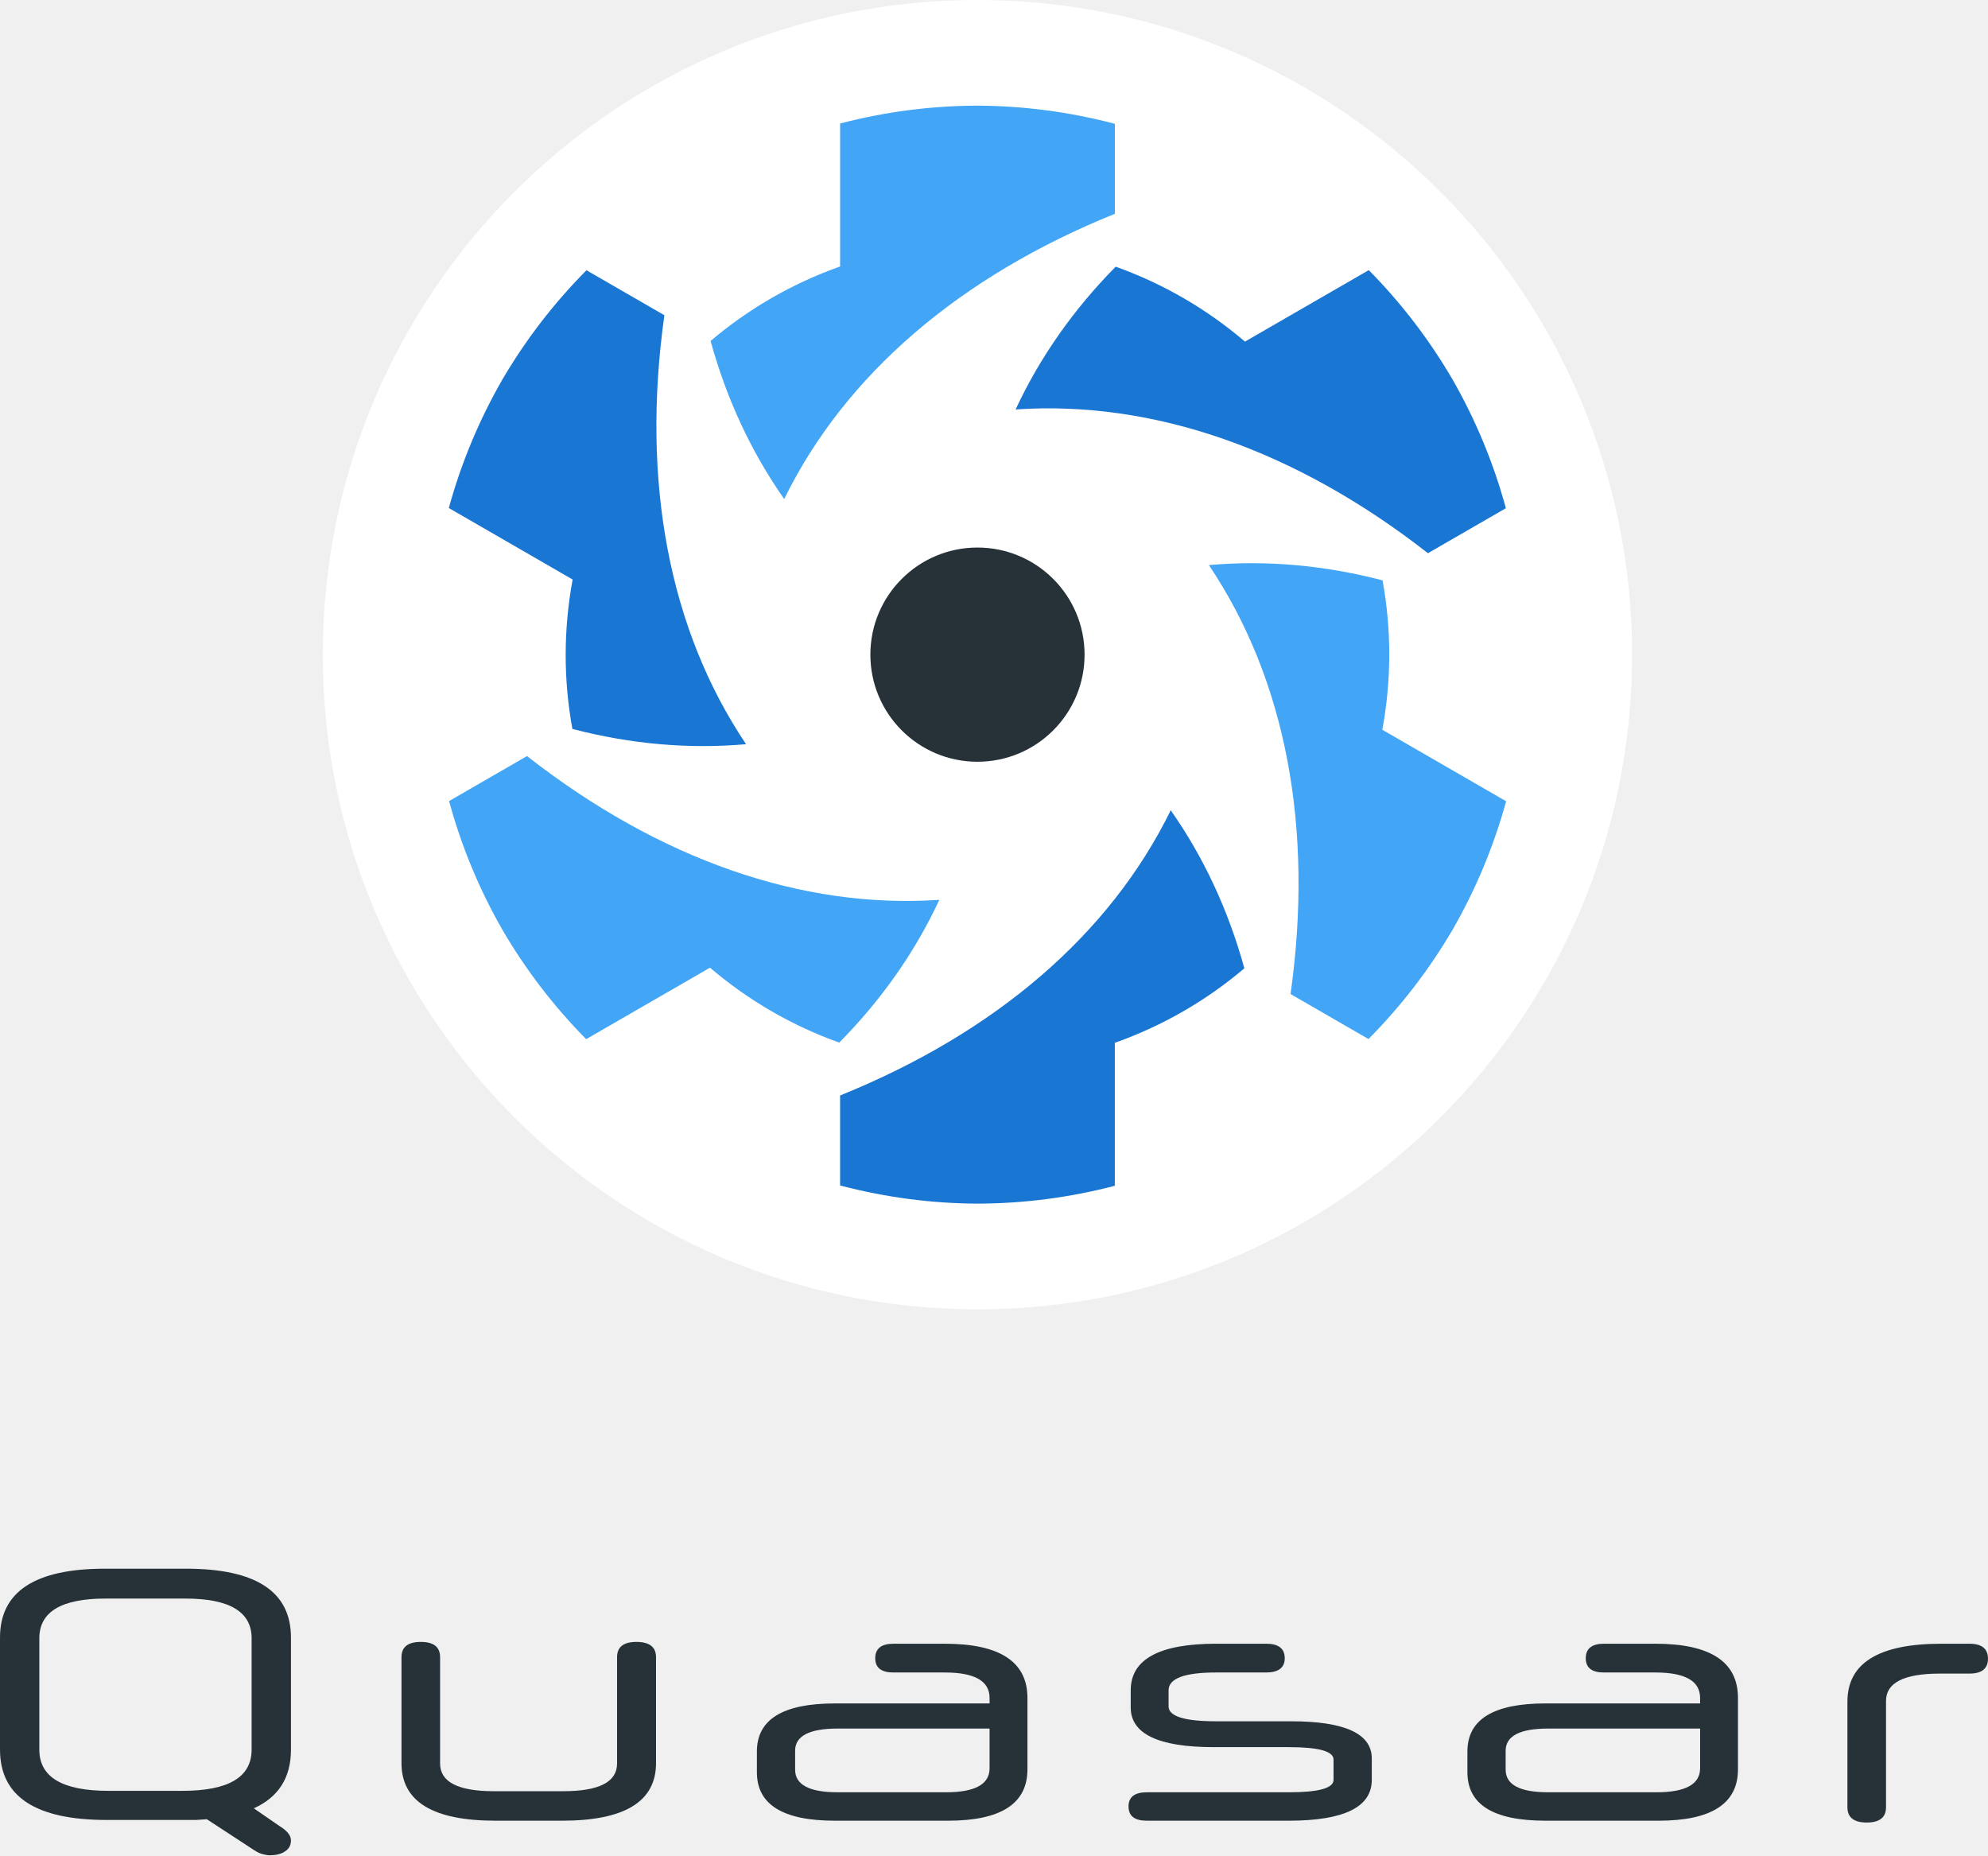
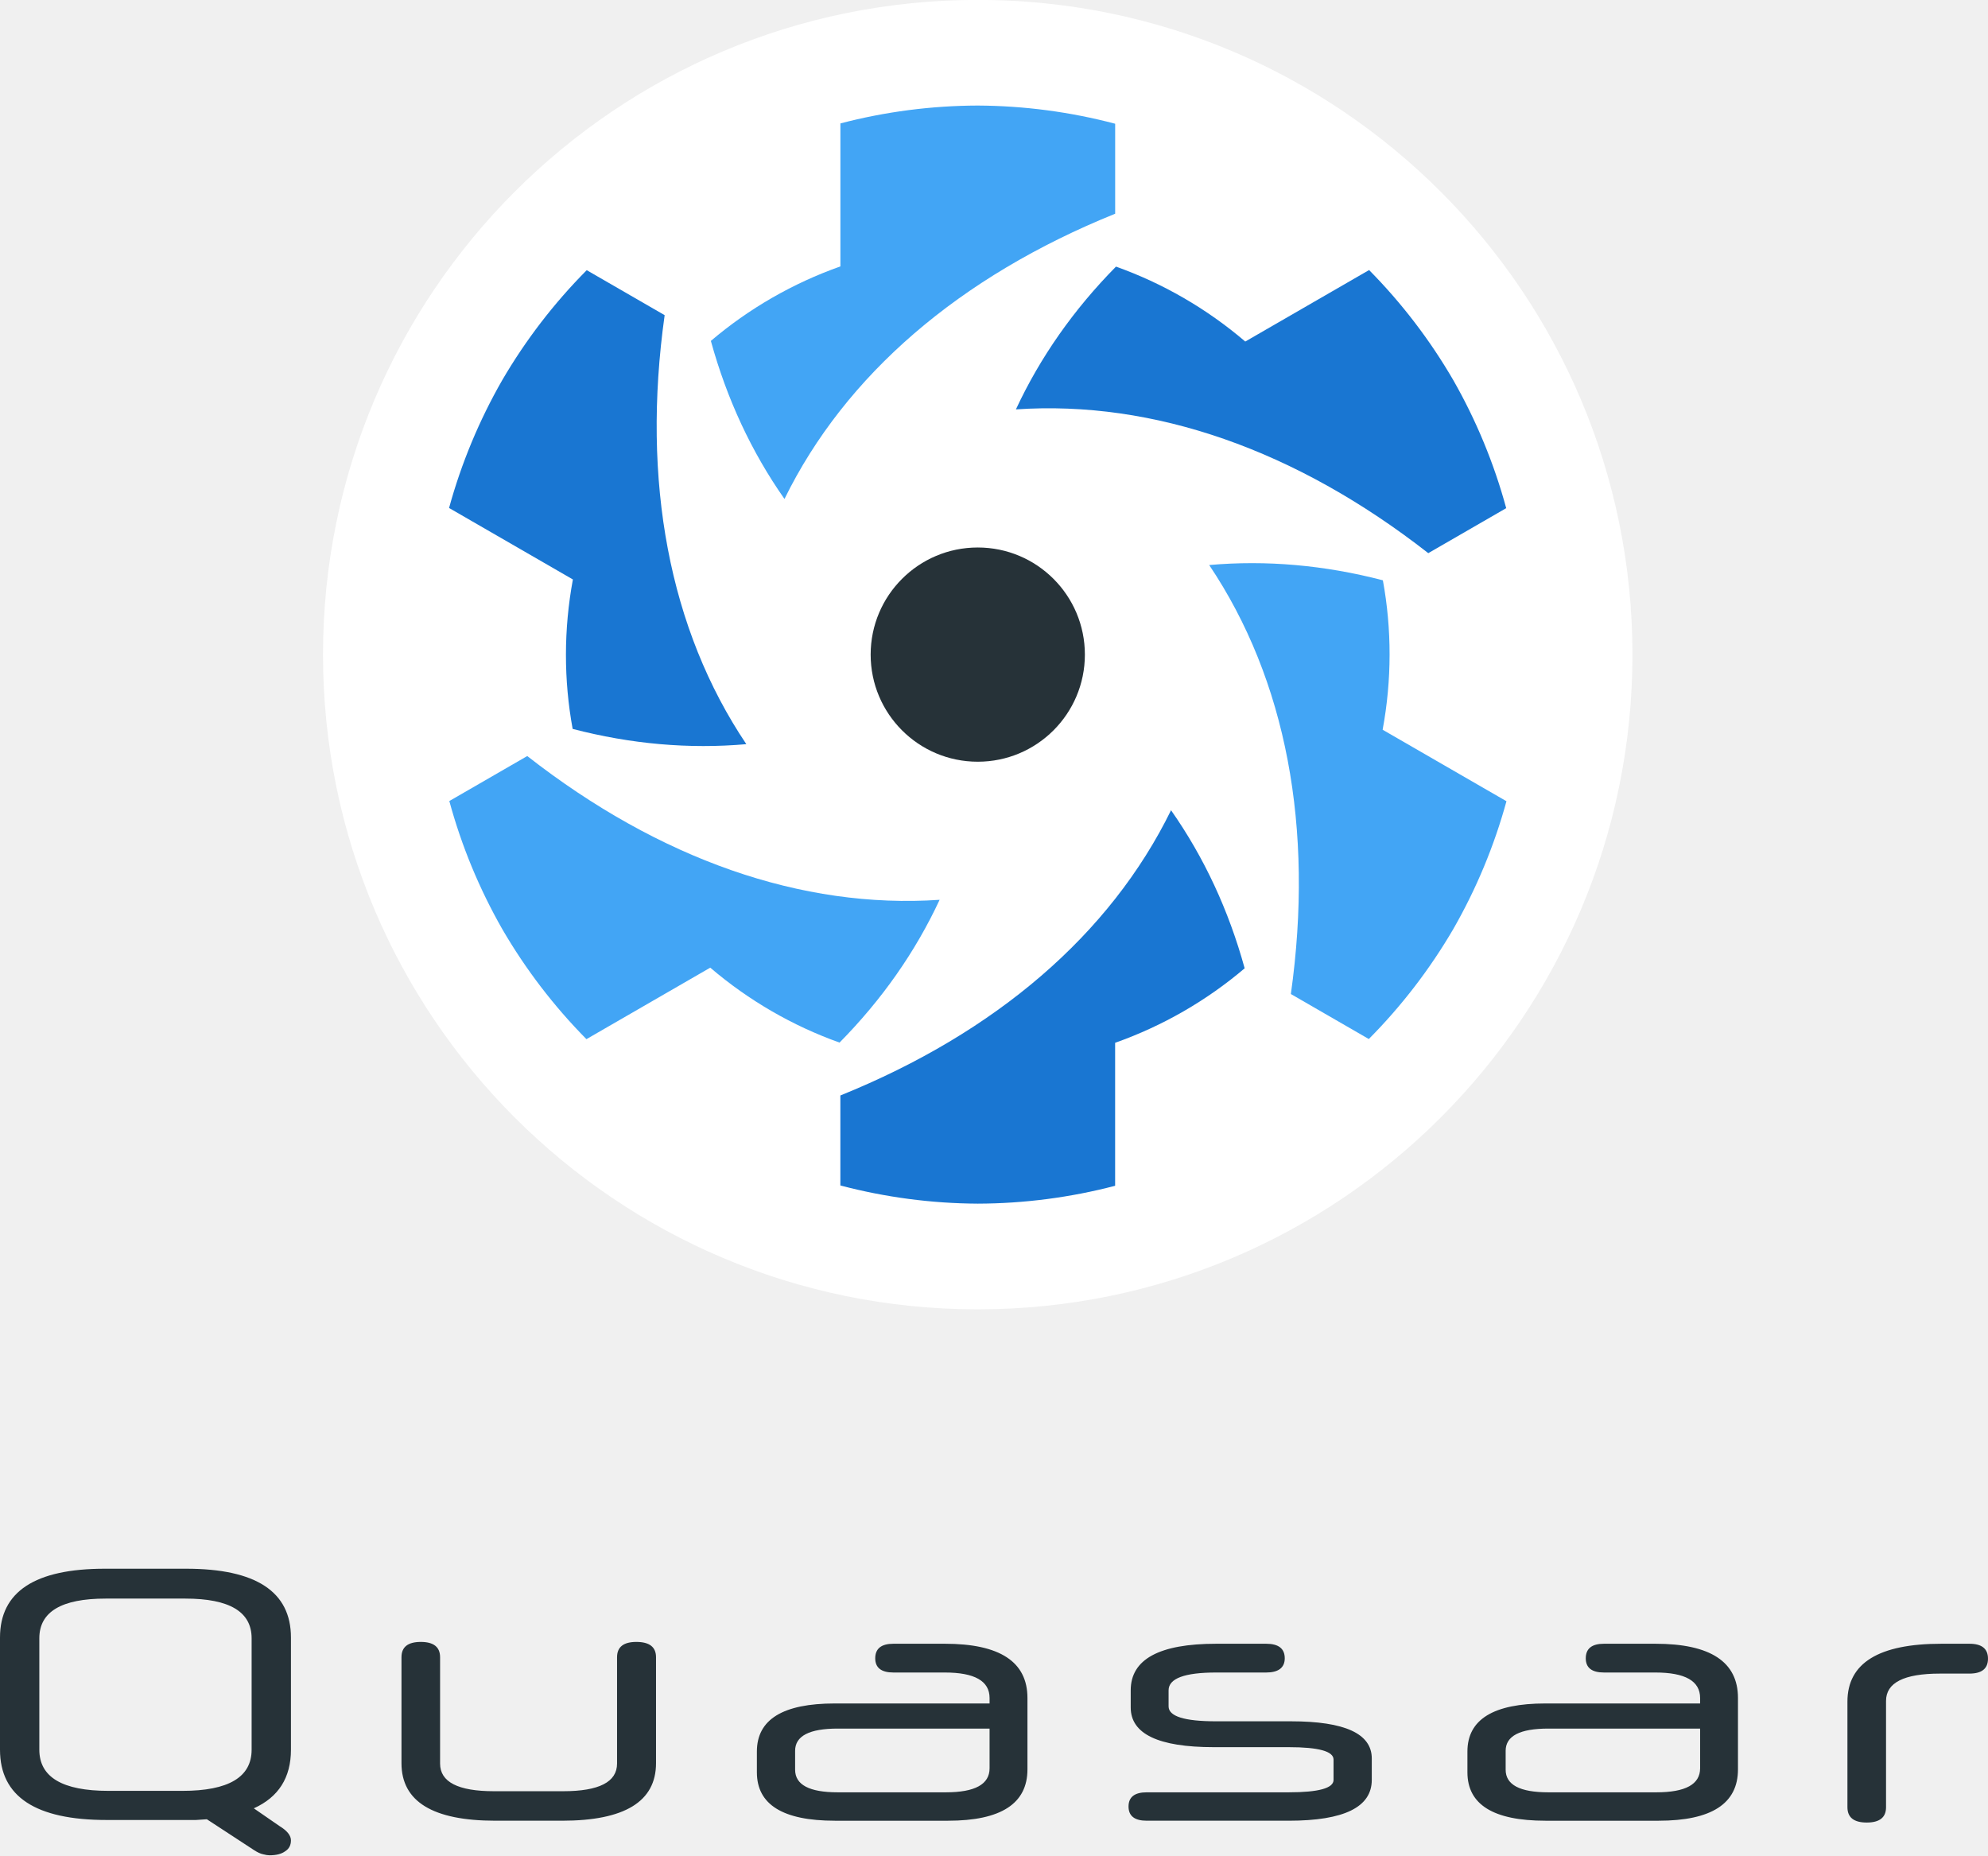
- <svg xmlns="http://www.w3.org/2000/svg" width="67.408mm" height="62.908mm" viewBox="0 0 238.846 222.903" id="svg3570" version="1.1">
-   <defs id="defs3572" />
-   <g id="layer1" transform="translate(-277.7199,-312.3391)">
-     <g id="g4895-4-4" transform="translate(1419.044,398.9018)">
-       <g transform="translate(-29.62066,-4)" id="g4579-2-20">
-         <g id="g4445-2-0" transform="translate(12.49995,7.809312)">
-           <g transform="translate(-712.8558,-503.2681)" id="g4561-6-7-0">
-             <g transform="translate(16.23348,0)" style="font-style:normal;font-weight:normal;font-size:50.258px;line-height:125%;font-family:sans-serif;letter-spacing:0px;word-spacing:0px;fill:#263238;fill-opacity:1;stroke:none;stroke-width:1px;stroke-linecap:butt;stroke-linejoin:miter;stroke-opacity:1" id="flowRoot4513-6-6-08">
-               <path d="m -402.731,631.468 q -0.613,0.044 -1.312,0.087 -0.656,0 -1.4,0 l -9.319,0 q -12.819,0 -12.819,-8.444 l 0,-13.475 q 0,-8.269 12.6,-8.269 l 9.756,0 q 12.6,0 12.6,8.269 l 0,13.475 q 0,5.031 -4.463,7.044 l 3.106,2.144 q 1.356,0.831 1.356,1.706 0,0.875 -0.7,1.312 -0.656,0.481 -1.881,0.481 -0.306,0 -0.787,-0.131 -0.438,-0.087 -1.05,-0.481 l -5.688,-3.719 z m 5.381,-21.744 q 0,-4.769 -7.963,-4.769 l -9.581,0 q -7.963,0 -7.963,4.769 l 0,13.387 q 0,4.944 8.312,4.944 l 8.881,0 q 8.312,0 8.312,-4.944 l 0,-13.387 z" style="font-style:normal;font-variant:normal;font-weight:normal;font-stretch:normal;font-size:43.75px;font-family:'Neuropol X';-inkscape-font-specification:'Neuropol X';text-align:start;letter-spacing:5px;word-spacing:0px;text-anchor:start;fill:#263238;fill-opacity:1" id="path3428" />
-               <path d="m -368.058,631.643 q -11.287,0 -11.287,-6.912 l 0,-12.731 q 0,-1.837 2.319,-1.837 2.319,0 2.319,1.837 l 0,12.775 q 0,3.325 6.475,3.325 l 8.312,0 q 6.475,0 6.475,-3.325 l 0,-12.775 q 0,-1.837 2.319,-1.837 2.362,0 2.362,1.837 l 0,12.731 q 0,6.912 -11.287,6.912 l -8.006,0 z" style="font-style:normal;font-variant:normal;font-weight:normal;font-stretch:normal;font-size:43.75px;font-family:'Neuropol X';-inkscape-font-specification:'Neuropol X';text-align:start;letter-spacing:5px;word-spacing:0px;text-anchor:start;fill:#263238;fill-opacity:1" id="path3430" />
-               <path d="m -327.283,631.643 q -9.363,0 -9.363,-5.819 l 0,-2.494 q 0,-5.775 9.363,-5.775 l 18.594,0 0,-0.656 q 0,-3.062 -5.381,-3.062 l -6.169,0 q -2.188,0 -2.188,-1.706 0,-1.75 2.188,-1.75 l 6.169,0 q 9.931,0 9.931,6.519 l 0,8.575 q 0,6.169 -9.537,6.169 l -13.606,0 z m 13.344,-3.413 q 5.25,0 5.25,-2.888 l 0,-4.769 -18.244,0 q -5.119,0 -5.119,2.669 l 0,2.275 q 0,2.712 5.119,2.712 l 12.994,0 z" style="font-style:normal;font-variant:normal;font-weight:normal;font-stretch:normal;font-size:43.75px;font-family:'Neuropol X';-inkscape-font-specification:'Neuropol X';text-align:start;letter-spacing:5px;word-spacing:0px;text-anchor:start;fill:#263238;fill-opacity:1" id="path3432" />
-               <path d="m -262.77,626.743 q 0,4.9 -9.975,4.9 l -17.062,0 q -2.188,0 -2.188,-1.706 0,-1.706 2.188,-1.706 l 17.062,0 q 5.381,0 5.381,-1.488 l 0,-2.45 q 0,-1.488 -5.381,-1.488 l -9.012,0 q -9.975,0 -9.975,-4.769 l 0,-2.056 q 0,-5.6 10.281,-5.6 l 5.994,0 q 2.231,0 2.231,1.75 0,0.875 -0.613,1.312 -0.569,0.394 -1.619,0.394 l -5.994,0 q -5.731,0 -5.731,2.144 l 0,1.925 q 0,1.794 5.688,1.794 l 9.012,0 q 9.713,0 9.713,4.463 l 0,2.581 z" style="font-style:normal;font-variant:normal;font-weight:normal;font-stretch:normal;font-size:43.75px;font-family:'Neuropol X';-inkscape-font-specification:'Neuropol X';text-align:start;letter-spacing:5px;word-spacing:0px;text-anchor:start;fill:#263238;fill-opacity:1" id="path3434" />
-               <path d="m -241.917,631.643 q -9.363,0 -9.363,-5.819 l 0,-2.494 q 0,-5.775 9.363,-5.775 l 18.594,0 0,-0.656 q 0,-3.062 -5.381,-3.062 l -6.169,0 q -2.188,0 -2.188,-1.706 0,-1.75 2.188,-1.75 l 6.169,0 q 9.931,0 9.931,6.519 l 0,8.575 q 0,6.169 -9.537,6.169 l -13.606,0 z m 13.344,-3.413 q 5.25,0 5.25,-2.888 l 0,-4.769 -18.244,0 q -5.119,0 -5.119,2.669 l 0,2.275 q 0,2.712 5.119,2.712 l 12.994,0 z" style="font-style:normal;font-variant:normal;font-weight:normal;font-stretch:normal;font-size:43.75px;font-family:'Neuropol X';-inkscape-font-specification:'Neuropol X';text-align:start;letter-spacing:5px;word-spacing:0px;text-anchor:start;fill:#263238;fill-opacity:1" id="path3436" />
-               <path d="m -205.623,617.337 q 0,-6.956 11.287,-6.956 l 3.369,0 q 2.231,0 2.231,1.794 0,1.794 -2.231,1.794 l -3.544,0 q -6.475,0 -6.475,3.281 l 0,12.775 q 0,1.837 -2.319,1.837 -2.319,0 -2.319,-1.837 l 0,-12.688 z" style="font-style:normal;font-variant:normal;font-weight:normal;font-stretch:normal;font-size:43.75px;font-family:'Neuropol X';-inkscape-font-specification:'Neuropol X';text-align:start;letter-spacing:5px;word-spacing:0px;text-anchor:start;fill:#263238;fill-opacity:1" id="path3438" />
-             </g>
-           </g>
-         </g>
-       </g>
-       <g id="g5443-0-1-5-1-9" transform="matrix(0.5559532,0,0,0.5559532,-521.9348,-328.661)">
-         <g transform="matrix(0.09527033,0,0,0.09527033,-1695.272,706.6292)" id="g8856-6-1-1-9-0-1-9">
-           <circle r="1485" cy="-1361.257" cx="8317.357" id="circle8858-1-3-7-6-5-3-0" style="opacity:1;fill:#ffffff;fill-opacity:1;stroke:none;stroke-width:50;stroke-linecap:square;stroke-linejoin:bevel;stroke-miterlimit:4;stroke-dasharray:none;stroke-opacity:1" />
-           <path style="opacity:1;fill:#263238;fill-opacity:1;stroke:none;stroke-width:10;stroke-linecap:square;stroke-linejoin:bevel;stroke-miterlimit:4;stroke-dasharray:none;stroke-opacity:1" d="m 8560.382,-1361.303 a 242.947,242.947 0 0 1 -242.947,242.948 242.947,242.947 0 0 1 -242.947,-242.948 242.947,242.947 0 0 1 242.947,-242.946 242.947,242.947 0 0 1 242.947,242.946 z" id="path8860-5-4-8-2-9-0-9" />
-           <path id="path8862-5-5-9-1-3-6-3" d="m 9395.876,-1984.028 a 1245.372,1245.372 0 0 0 -190.841,-249.497 l -280.862,162.156 c -87.542,-74.78 -187.035,-132.059 -293.241,-169.953 -95.887,97.177 -172.06,205.76 -226.967,323.849 312.641,-21.277 635.531,91.873 935.29,326.072 l 176.761,-102.053 a 1245.372,1245.372 0 0 0 -120.14,-290.573 z" clip-path="none" mask="none" style="fill:#1976d2;fill-opacity:1" />
-           <path style="fill:#42a5f5;fill-opacity:1" mask="none" clip-path="none" d="m 9395.947,-738.704 a 1245.372,1245.372 0 0 0 120.65,-290.022 l -280.862,-162.156 c 20.99,-113.203 20.849,-228.006 0.563,-338.93 -132.101,-34.452 -264.224,-46.128 -393.945,-34.635 174.747,260.116 238.202,596.322 185.258,973.021 l 176.761,102.053 a 1245.372,1245.372 0 0 0 191.574,-249.331 z" id="path8864-4-8-1-2-4-4-4" />
-           <path id="path8866-7-5-5-0-6-4-7" d="m 8317.501,-115.98 a 1245.372,1245.372 0 0 0 311.492,-40.525 l 0,-324.311 c 108.532,-38.424 207.884,-95.948 293.804,-168.978 -36.214,-131.629 -92.164,-251.889 -166.978,-358.484 -137.894,281.394 -397.33,504.45 -750.032,646.949 l 0,204.106 a 1245.372,1245.372 0 0 0 311.714,41.243 z" clip-path="none" mask="none" style="fill:#1976d2;fill-opacity:1" />
-           <path style="fill:#42a5f5;fill-opacity:1" mask="none" clip-path="none" d="m 7238.983,-738.579 a 1245.372,1245.372 0 0 0 190.841,249.497 l 280.862,-162.156 c 87.542,74.78 187.035,132.059 293.241,169.953 95.887,-97.177 172.06,-205.76 226.967,-323.849 -312.641,21.277 -635.531,-91.873 -935.29,-326.072 l -176.761,102.053 a 1245.372,1245.372 0 0 0 120.14,290.573 z" id="path8868-6-7-4-7-2-7-3" />
-           <path id="path8870-5-3-9-3-5-5-1" d="m 7238.911,-1983.903 a 1245.372,1245.372 0 0 0 -120.65,290.022 l 280.862,162.156 c -20.99,113.204 -20.849,228.006 -0.563,338.93 132.101,34.452 264.224,46.128 393.945,34.635 -174.747,-260.116 -238.202,-596.322 -185.258,-973.021 l -176.761,-102.053 a 1245.372,1245.372 0 0 0 -191.574,249.331 z" clip-path="none" mask="none" style="fill:#1976d2;fill-opacity:1" />
-           <path style="fill:#42a5f5;fill-opacity:1" mask="none" clip-path="none" d="m 8317.357,-2606.628 a 1245.372,1245.372 0 0 0 -311.491,40.525 l -1e-4,324.311 c -108.532,38.424 -207.884,95.948 -293.804,168.978 36.214,131.629 92.164,251.889 166.978,358.484 137.894,-281.394 397.33,-504.45 750.032,-646.949 l 1e-4,-204.106 a 1245.372,1245.372 0 0 0 -311.714,-41.243 z" id="path8872-6-3-2-1-3-3-7" />
-         </g>
-       </g>
-     </g>
+ <svg xmlns="http://www.w3.org/2000/svg" width="254.769" height="237.764" viewBox="0 0 238.846 222.903">
+   <g style="line-height:125%">
+     <path d="M24.85 218.572q-.612.044-1.312.088h-10.72Q0 218.66 0 210.216V196.74q0-8.269 12.6-8.269h9.756q12.6 0 12.6 8.269v13.475q0 5.031-4.462 7.044l3.106 2.143q1.356.832 1.356 1.707 0 .875-.7 1.312-.656.481-1.881.481-.306 0-.787-.13-.438-.088-1.05-.482l-5.688-3.719zm5.381-21.744q0-4.768-7.962-4.768h-9.581q-7.963 0-7.963 4.768v13.388q0 4.944 8.313 4.944h8.88q8.313 0 8.313-4.944v-13.388zm29.292 21.919q-11.288 0-11.288-6.912v-12.732q0-1.837 2.319-1.837t2.319 1.837v12.775q0 3.325 6.475 3.325h8.312q6.475 0 6.475-3.325v-12.775q0-1.837 2.319-1.837 2.363 0 2.363 1.837v12.732q0 6.912-11.288 6.912h-8.006zm40.775 0q-9.363 0-9.363-5.819v-2.493q0-5.775 9.363-5.775h18.594v-.657q0-3.062-5.382-3.062h-6.168q-2.188 0-2.188-1.706 0-1.75 2.188-1.75h6.168q9.932 0 9.932 6.518v8.575q0 6.17-9.538 6.17h-13.606zm13.344-3.412q5.25 0 5.25-2.888v-4.769h-18.244q-5.119 0-5.119 2.67v2.274q0 2.713 5.119 2.713h12.994zm51.168-1.488q0 4.9-9.974 4.9h-17.063q-2.187 0-2.187-1.706t2.187-1.706h17.063q5.381 0 5.381-1.488v-2.45q0-1.487-5.381-1.487h-9.013q-9.975 0-9.975-4.77v-2.055q0-5.6 10.282-5.6h5.993q2.232 0 2.232 1.75 0 .875-.613 1.312-.569.394-1.619.394h-5.993q-5.732 0-5.732 2.144v1.925q0 1.793 5.688 1.793h9.012q9.713 0 9.713 4.463v2.581zm20.854 4.9q-9.362 0-9.362-5.819v-2.493q0-5.775 9.362-5.775h18.594v-.657q0-3.062-5.381-3.062h-6.17q-2.187 0-2.187-1.706 0-1.75 2.188-1.75h6.169q9.93 0 9.93 6.518v8.575q0 6.17-9.537 6.17h-13.606zm13.344-3.412q5.25 0 5.25-2.888v-4.769h-18.244q-5.119 0-5.119 2.67v2.274q0 2.713 5.12 2.713h12.993zm22.95-10.895q0-6.955 11.288-6.955h3.369q2.23 0 2.23 1.793 0 1.794-2.23 1.794h-3.544q-6.475 0-6.475 3.281v12.775q0 1.838-2.319 1.838t-2.319-1.838v-12.687z" style="-inkscape-font-specification:'Neuropol X';text-align:start" font-weight="400" font-size="43.75" font-family="Neuropol X" letter-spacing="5" word-spacing="0" fill="#263238" />
+   </g>
+   <g transform="translate(-323.102 150.754) scale(.05297)">
+     <circle r="1485" cy="-1361.257" cx="8317.357" fill="#fff" />
+     <path d="M8560.382-1361.303a242.947 242.947 0 0 1-242.947 242.948 242.947 242.947 0 0 1-242.947-242.948 242.947 242.947 0 0 1 242.947-242.946 242.947 242.947 0 0 1 242.947 242.946z" fill="#263238" />
+     <path d="M9395.876-1984.028a1245.372 1245.372 0 0 0-190.842-249.497l-280.862 162.156c-87.542-74.78-187.035-132.06-293.24-169.953-95.887 97.176-172.06 205.76-226.968 323.849 312.641-21.278 635.532 91.872 935.29 326.072l176.761-102.054a1245.372 1245.372 0 0 0-120.14-290.573z" fill="#1976d2" />
+     <path d="M9395.947-738.704a1245.372 1245.372 0 0 0 120.65-290.022l-280.861-162.156c20.99-113.203 20.848-228.006.563-338.93-132.101-34.452-264.224-46.128-393.945-34.635 174.747 260.117 238.202 596.323 185.258 973.02l176.761 102.054a1245.372 1245.372 0 0 0 191.574-249.33z" fill="#42a5f5" />
+     <path d="M8317.501-115.98a1245.372 1245.372 0 0 0 311.492-40.525v-324.31c108.532-38.425 207.883-95.948 293.803-168.978-36.214-131.63-92.163-251.89-166.977-358.484-137.894 281.394-397.33 504.45-750.032 646.949v204.106a1245.372 1245.372 0 0 0 311.714 41.242z" fill="#1976d2" />
+     <path d="M7238.983-738.58a1245.372 1245.372 0 0 0 190.841 249.498l280.862-162.156c87.542 74.78 187.035 132.059 293.24 169.953 95.887-97.177 172.06-205.76 226.968-323.849-312.641 21.277-635.531-91.872-935.29-326.072l-176.761 102.053a1245.372 1245.372 0 0 0 120.14 290.574z" fill="#42a5f5" />
+     <path d="M7238.91-1983.903a1245.372 1245.372 0 0 0-120.65 290.022l280.862 162.155c-20.99 113.204-20.848 228.007-.563 338.93 132.101 34.453 264.224 46.129 393.945 34.636-174.747-260.117-238.201-596.323-185.258-973.021l-176.761-102.053a1245.372 1245.372 0 0 0-191.574 249.33z" fill="#1976d2" />
+     <path d="M8317.357-2606.628a1245.372 1245.372 0 0 0-311.491 40.525v324.311c-108.532 38.424-207.884 95.948-293.804 168.978 36.214 131.629 92.164 251.889 166.977 358.484 137.895-281.394 397.33-504.45 750.032-646.949v-204.106a1245.372 1245.372 0 0 0-311.714-41.243z" fill="#42a5f5" />
  </g>
</svg>
